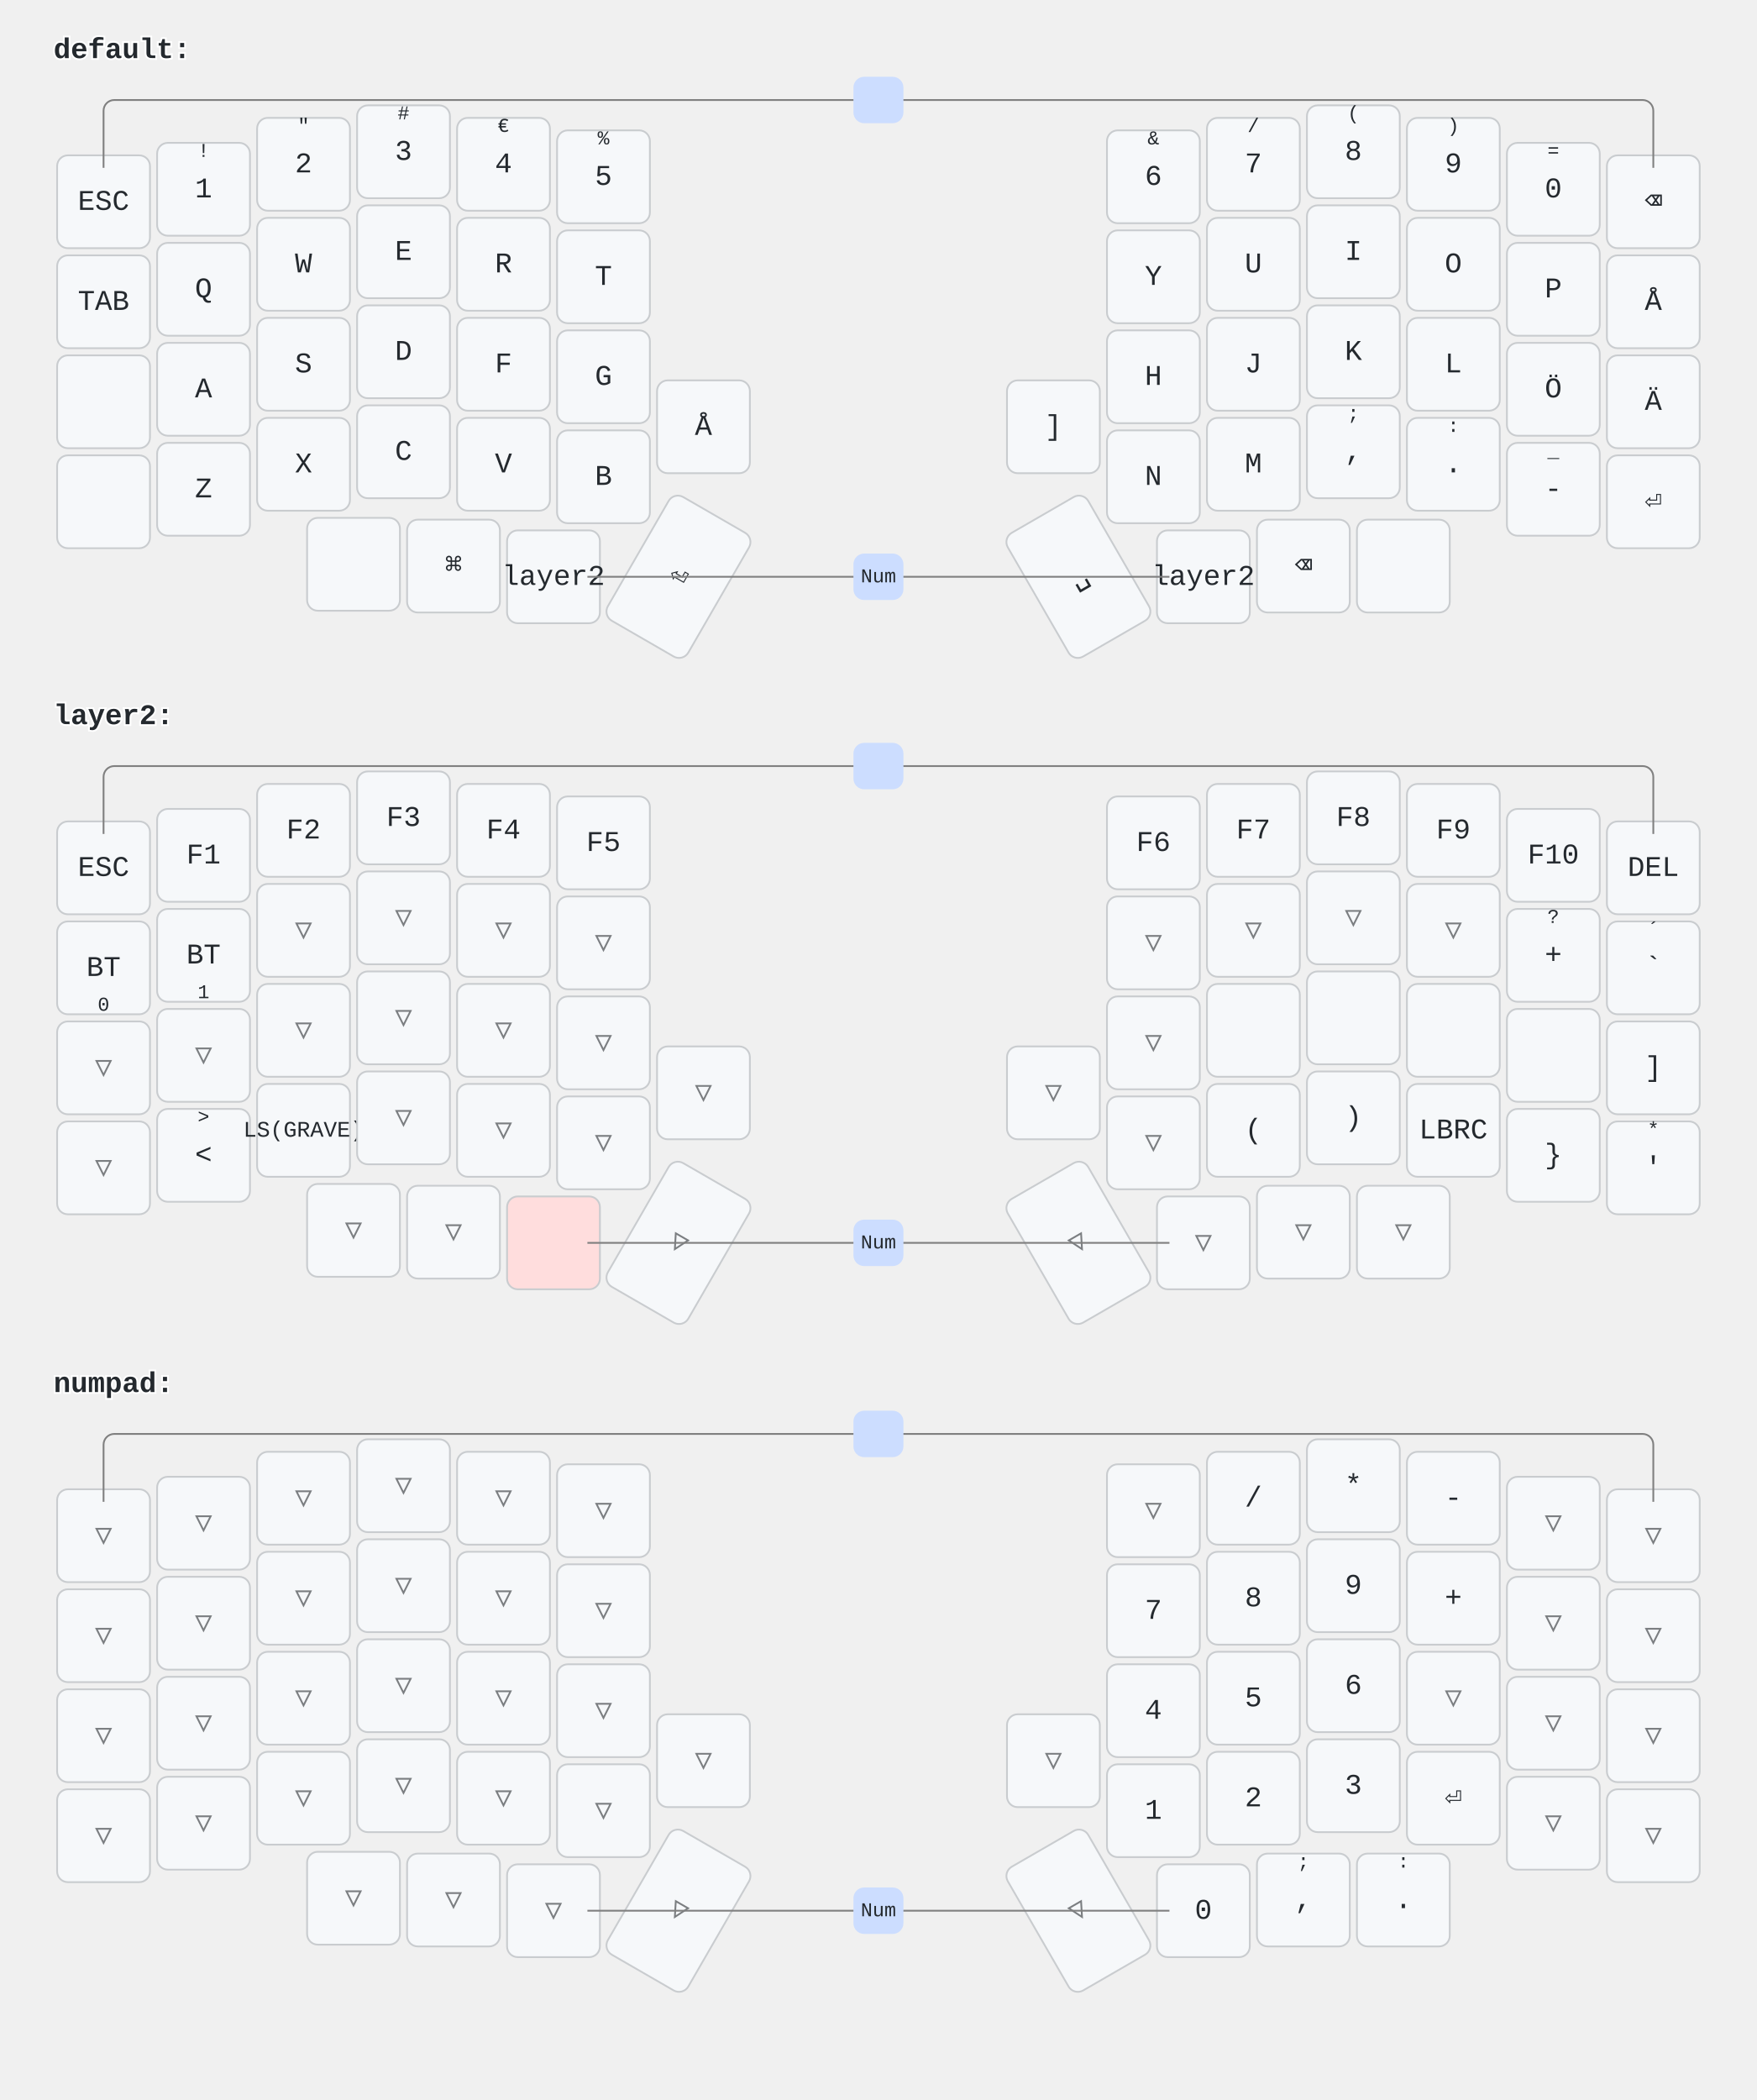
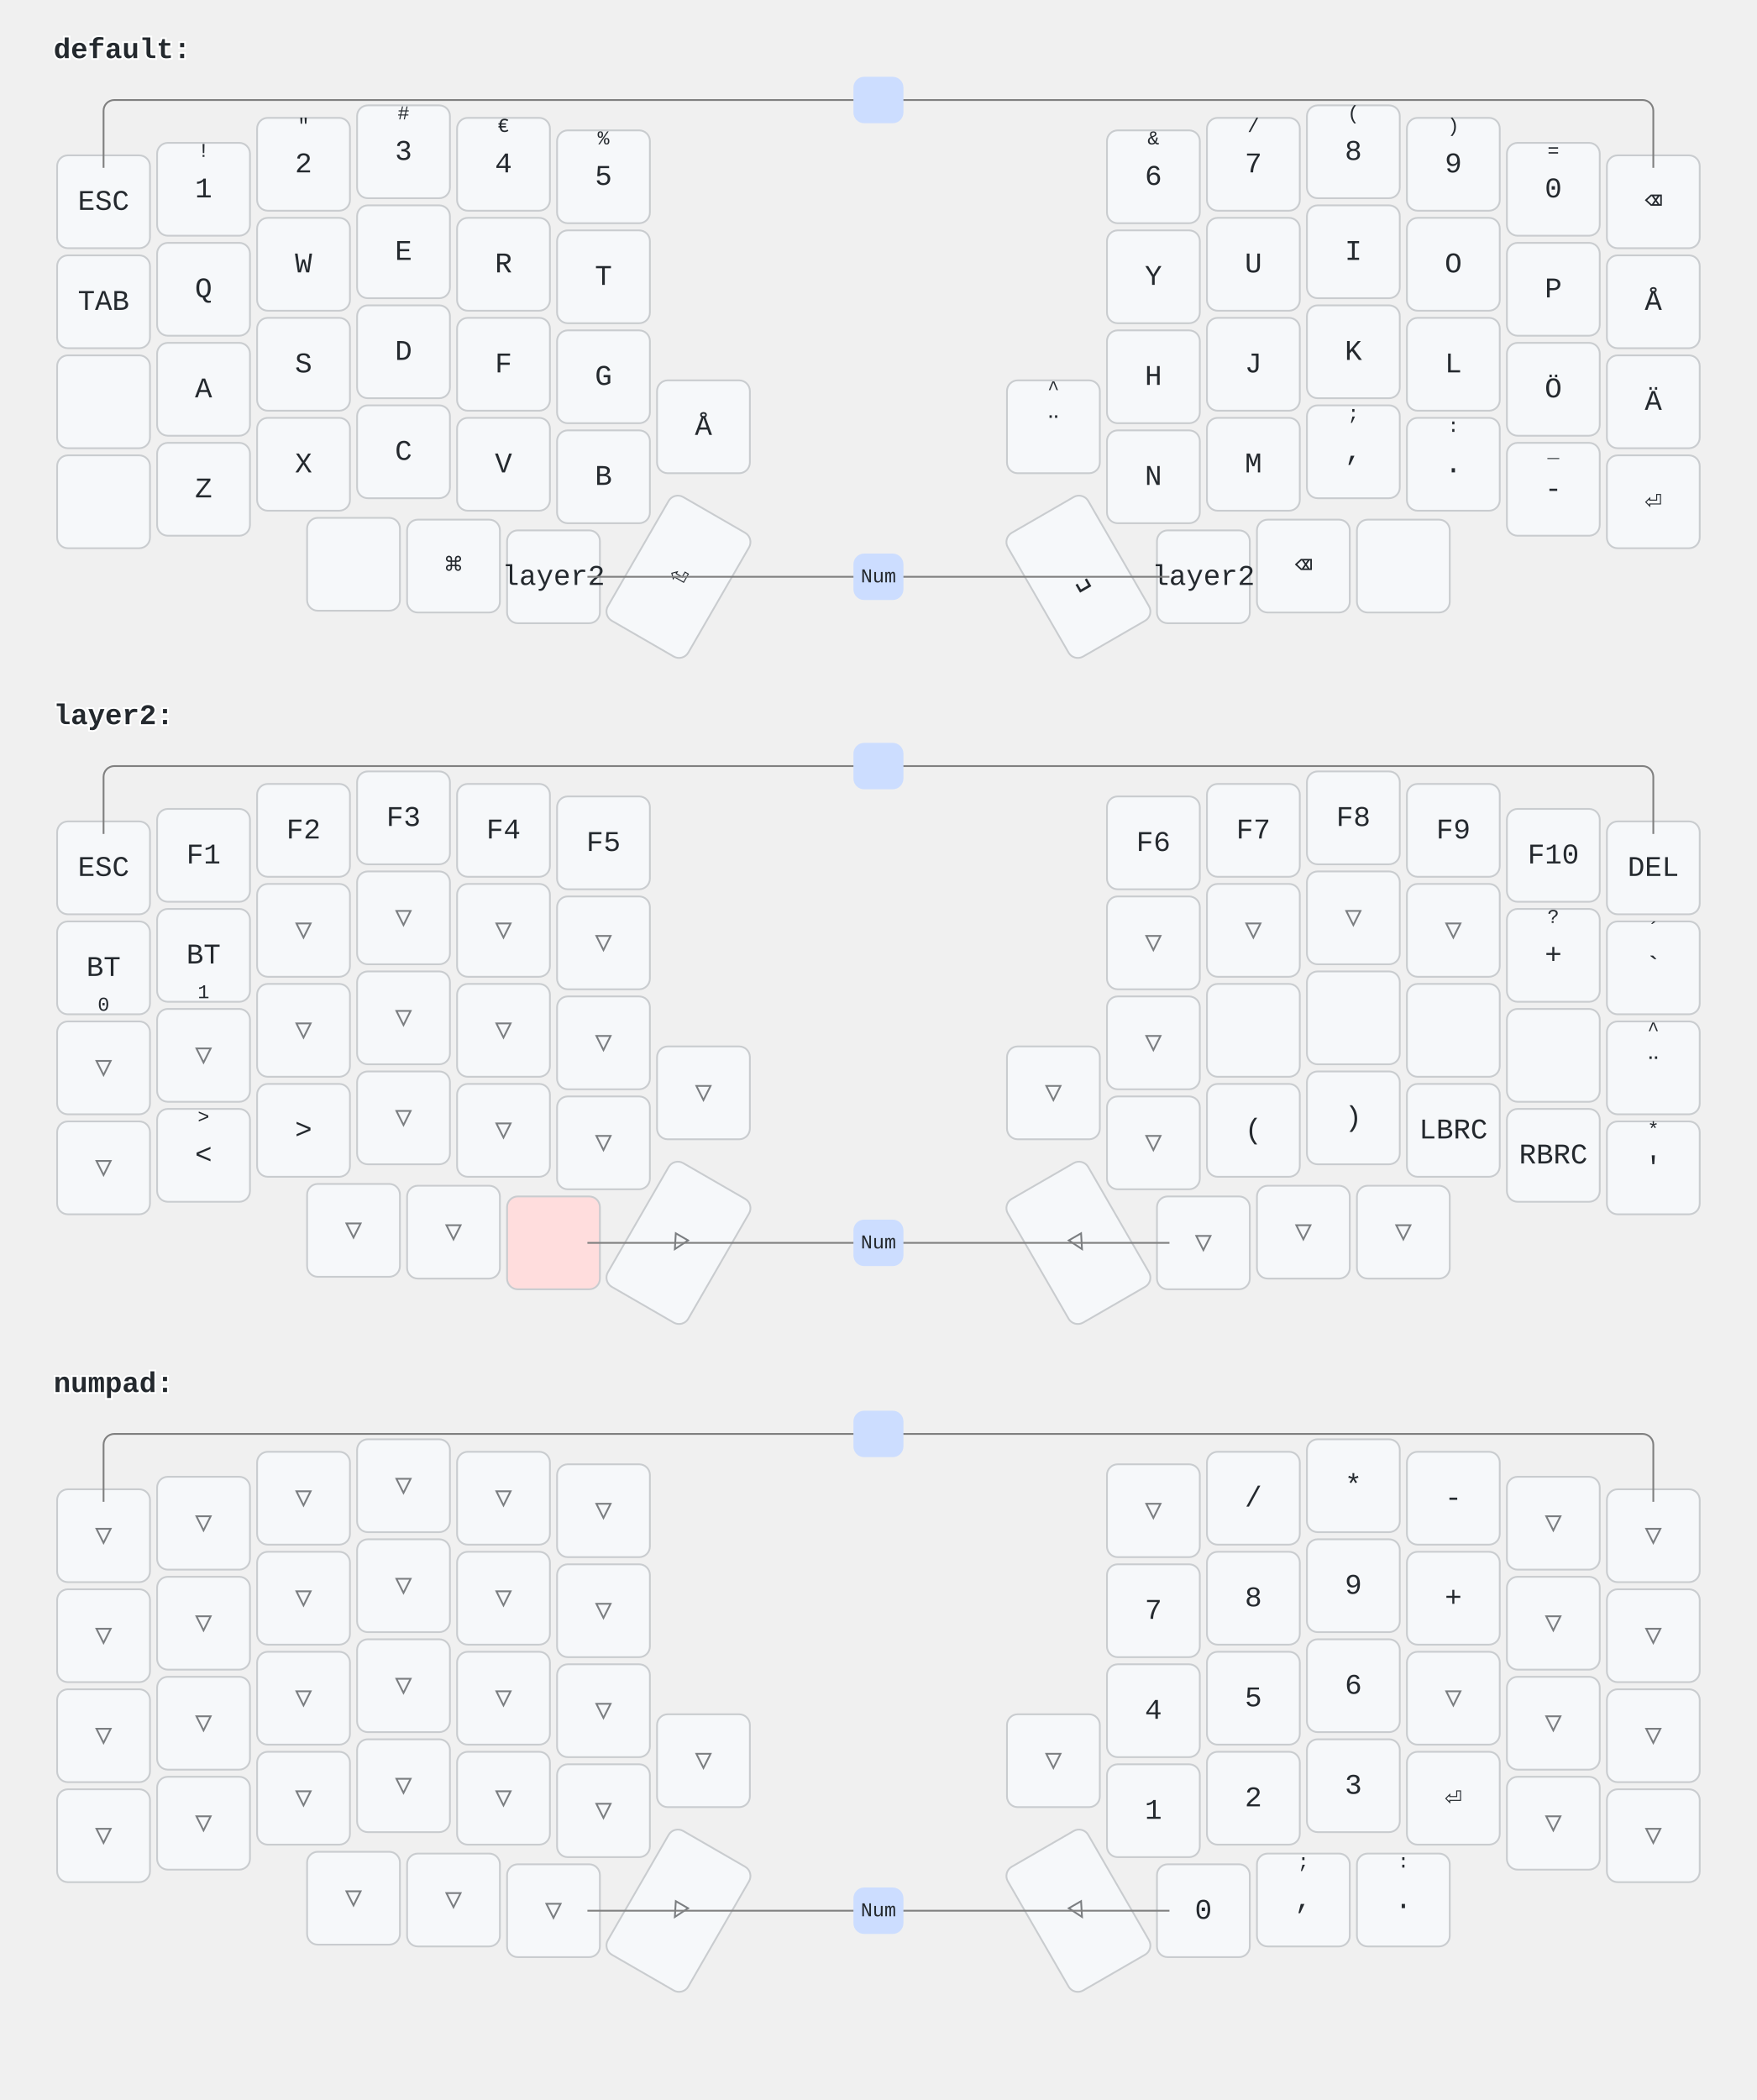
<svg xmlns="http://www.w3.org/2000/svg" xmlns:xlink="http://www.w3.org/1999/xlink" width="984" height="1176" viewBox="0 0 984 1176" class="keymap">
  <defs>/* start glyphs */
<svg id="mdi:apple-keyboard-control">
      <svg id="mdi-apple-keyboard-control" viewBox="0 0 24 24">
        <path d="M19.78,11.78L18.36,13.19L12,6.83L5.64,13.19L4.22,11.78L12,4L19.78,11.78Z" />
      </svg>
    </svg>
    <svg id="mdi:apple-keyboard-option">
      <svg id="mdi-apple-keyboard-option" viewBox="0 0 24 24">
        <path d="M3,4H9.11L16.15,18H21V20H14.88L7.84,6H3V4M14,4H21V6H14V4Z" />
      </svg>
    </svg>
    <svg id="mdi:apple-keyboard-shift">
      <svg id="mdi-apple-keyboard-shift" viewBox="0 0 24 24">
        <path d="M15,18V12H17.17L12,6.83L6.83,12H9V18H15M12,4L22,14H17V20H7V14H2L12,4Z" />
      </svg>
    </svg>
    <svg id="mdi:arrow-down-bold">
      <svg id="mdi-arrow-down-bold" viewBox="0 0 24 24">
        <path d="M9,4H15V12H19.84L12,19.84L4.16,12H9V4Z" />
      </svg>
    </svg>
    <svg id="mdi:arrow-left-bold">
      <svg id="mdi-arrow-left-bold" viewBox="0 0 24 24">
        <path d="M20,9V15H12V19.84L4.16,12L12,4.16V9H20Z" />
      </svg>
    </svg>
    <svg id="mdi:arrow-right-bold">
      <svg id="mdi-arrow-right-bold" viewBox="0 0 24 24">
        <path d="M4,15V9H12V4.16L19.84,12L12,19.84V15H4Z" />
      </svg>
    </svg>
    <svg id="mdi:arrow-up-bold">
      <svg id="mdi-arrow-up-bold" viewBox="0 0 24 24">
        <path d="M15,20H9V12H4.16L12,4.16L19.84,12H15V20Z" />
      </svg>
    </svg>
    <svg id="mdi:lock">
      <svg id="mdi-lock" viewBox="0 0 24 24">
        <path d="M12,17A2,2 0 0,0 14,15C14,13.89 13.1,13 12,13A2,2 0 0,0 10,15A2,2 0 0,0 12,17M18,8A2,2 0 0,1 20,10V20A2,2 0 0,1 18,22H6A2,2 0 0,1 4,20V10C4,8.89 4.9,8 6,8H7V6A5,5 0 0,1 12,1A5,5 0 0,1 17,6V8H18M12,3A3,3 0 0,0 9,6V8H15V6A3,3 0 0,0 12,3Z" />
      </svg>
    </svg>
  </defs>/* end glyphs */
<style>
/* inherit to force styles through use tags */
svg path {
    fill: inherit;
}

/* font and background color specifications */
svg.keymap {
    font-family: SFMono-Regular,Consolas,Liberation Mono,Menlo,monospace;
    font-size: 16px;
    font-kerning: normal;
    text-rendering: optimizeLegibility;
    fill: #24292e;
}

/* default key styling */
rect.key {
    fill: #f6f8fa;
    stroke: #c9cccf;
    stroke-width: 1;
}

/* default key side styling, only used is draw_key_sides is set */
rect.side {
    filter: brightness(90%);
}

/* color accent for combo boxes */
rect.combo, rect.combo-separate {
    fill: #cdf;
}

/* color accent for held keys */
rect.held, rect.combo.held {
    fill: #fdd;
}

/* color accent for ghost (optional) keys */
rect.ghost, rect.combo.ghost {
    stroke-dasharray: 4, 4;
    stroke-width: 2;
}

text {
    text-anchor: middle;
    dominant-baseline: middle;
}

/* styling for layer labels */
text.label {
    font-weight: bold;
    text-anchor: start;
    stroke: white;
    stroke-width: 2;
    paint-order: stroke;
}

/* styling for combo tap, and key hold/shifted label text */
text.combo, text.hold, text.shifted {
    font-size: 11px;
}

text.hold {
    text-anchor: middle;
    dominant-baseline: auto;
}

text.shifted {
    text-anchor: middle;
    dominant-baseline: hanging;
}

/* styling for hold/shifted label text in combo box */
text.combo.hold, text.combo.shifted {
    font-size: 8px;
}

/* lighter symbol for transparent keys */
text.trans {
    fill: #7b7e81;
}

/* styling for combo dendrons */
path.combo {
    stroke-width: 1;
    stroke: gray;
    fill: none;
}

/* Start Tabler Icons Cleanup */
/* cannot use height/width with glyphs */
.icon-tabler &gt; path {
    fill: inherit;
    stroke: inherit;
    stroke-width: 2;
}
/* hide tabler's default box */
.icon-tabler &gt; path[stroke="none"][fill="none"] {
    visibility: hidden;
}
/* End Tabler Icons Cleanup */
</style>
  <g transform="translate(30, 0)" class="layer-default">
    <text x="0" y="28" class="label">default:</text>
    <g transform="translate(0, 57)">
      <g transform="translate(28, 56)" class="key keypos-0">
        <rect rx="6" ry="6" x="-26" y="-26" width="52" height="52" class="key" />
        <text x="0" y="0" class="key tap">ESC</text>
      </g>
      <g transform="translate(84, 49)" class="key keypos-1">
        <rect rx="6" ry="6" x="-26" y="-26" width="52" height="52" class="key" />
        <text x="0" y="0" class="key tap">1</text>
        <text x="0" y="-24" class="key shifted">!</text>
      </g>
      <g transform="translate(140, 35)" class="key keypos-2">
        <rect rx="6" ry="6" x="-26" y="-26" width="52" height="52" class="key" />
        <text x="0" y="0" class="key tap">2</text>
        <text x="0" y="-24" class="key shifted">"</text>
      </g>
      <g transform="translate(196, 28)" class="key keypos-3">
        <rect rx="6" ry="6" x="-26" y="-26" width="52" height="52" class="key" />
        <text x="0" y="0" class="key tap">3</text>
        <text x="0" y="-24" class="key shifted">#</text>
      </g>
      <g transform="translate(252, 35)" class="key keypos-4">
        <rect rx="6" ry="6" x="-26" y="-26" width="52" height="52" class="key" />
        <text x="0" y="0" class="key tap">4</text>
        <text x="0" y="-24" class="key shifted">€</text>
      </g>
      <g transform="translate(308, 42)" class="key keypos-5">
        <rect rx="6" ry="6" x="-26" y="-26" width="52" height="52" class="key" />
        <text x="0" y="0" class="key tap">5</text>
        <text x="0" y="-24" class="key shifted">%</text>
      </g>
      <g transform="translate(616, 42)" class="key keypos-6">
        <rect rx="6" ry="6" x="-26" y="-26" width="52" height="52" class="key" />
        <text x="0" y="0" class="key tap">6</text>
        <text x="0" y="-24" class="key shifted">&amp;</text>
      </g>
      <g transform="translate(672, 35)" class="key keypos-7">
        <rect rx="6" ry="6" x="-26" y="-26" width="52" height="52" class="key" />
        <text x="0" y="0" class="key tap">7</text>
        <text x="0" y="-24" class="key shifted">/</text>
      </g>
      <g transform="translate(728, 28)" class="key keypos-8">
        <rect rx="6" ry="6" x="-26" y="-26" width="52" height="52" class="key" />
        <text x="0" y="0" class="key tap">8</text>
        <text x="0" y="-24" class="key shifted">(</text>
      </g>
      <g transform="translate(784, 35)" class="key keypos-9">
        <rect rx="6" ry="6" x="-26" y="-26" width="52" height="52" class="key" />
        <text x="0" y="0" class="key tap">9</text>
        <text x="0" y="-24" class="key shifted">)</text>
      </g>
      <g transform="translate(840, 49)" class="key keypos-10">
        <rect rx="6" ry="6" x="-26" y="-26" width="52" height="52" class="key" />
        <text x="0" y="0" class="key tap">0</text>
        <text x="0" y="-24" class="key shifted">=</text>
      </g>
      <g transform="translate(896, 56)" class="key keypos-11">
        <rect rx="6" ry="6" x="-26" y="-26" width="52" height="52" class="key" />
        <text x="0" y="0" class="key tap">⌫</text>
      </g>
      <g transform="translate(28, 112)" class="key keypos-12">
        <rect rx="6" ry="6" x="-26" y="-26" width="52" height="52" class="key" />
        <text x="0" y="0" class="key tap">TAB</text>
      </g>
      <g transform="translate(84, 105)" class="key keypos-13">
        <rect rx="6" ry="6" x="-26" y="-26" width="52" height="52" class="key" />
        <text x="0" y="0" class="key tap">Q</text>
      </g>
      <g transform="translate(140, 91)" class="key keypos-14">
        <rect rx="6" ry="6" x="-26" y="-26" width="52" height="52" class="key" />
        <text x="0" y="0" class="key tap">W</text>
      </g>
      <g transform="translate(196, 84)" class="key keypos-15">
        <rect rx="6" ry="6" x="-26" y="-26" width="52" height="52" class="key" />
        <text x="0" y="0" class="key tap">E</text>
      </g>
      <g transform="translate(252, 91)" class="key keypos-16">
        <rect rx="6" ry="6" x="-26" y="-26" width="52" height="52" class="key" />
        <text x="0" y="0" class="key tap">R</text>
      </g>
      <g transform="translate(308, 98)" class="key keypos-17">
        <rect rx="6" ry="6" x="-26" y="-26" width="52" height="52" class="key" />
        <text x="0" y="0" class="key tap">T</text>
      </g>
      <g transform="translate(616, 98)" class="key keypos-18">
        <rect rx="6" ry="6" x="-26" y="-26" width="52" height="52" class="key" />
        <text x="0" y="0" class="key tap">Y</text>
      </g>
      <g transform="translate(672, 91)" class="key keypos-19">
        <rect rx="6" ry="6" x="-26" y="-26" width="52" height="52" class="key" />
        <text x="0" y="0" class="key tap">U</text>
      </g>
      <g transform="translate(728, 84)" class="key keypos-20">
        <rect rx="6" ry="6" x="-26" y="-26" width="52" height="52" class="key" />
        <text x="0" y="0" class="key tap">I</text>
      </g>
      <g transform="translate(784, 91)" class="key keypos-21">
        <rect rx="6" ry="6" x="-26" y="-26" width="52" height="52" class="key" />
        <text x="0" y="0" class="key tap">O</text>
      </g>
      <g transform="translate(840, 105)" class="key keypos-22">
        <rect rx="6" ry="6" x="-26" y="-26" width="52" height="52" class="key" />
        <text x="0" y="0" class="key tap">P</text>
      </g>
      <g transform="translate(896, 112)" class="key keypos-23">
        <rect rx="6" ry="6" x="-26" y="-26" width="52" height="52" class="key" />
        <text x="0" y="0" class="key tap">Å</text>
      </g>
      <g transform="translate(28, 168)" class="key keypos-24">
        <rect rx="6" ry="6" x="-26" y="-26" width="52" height="52" class="key" />
        <use href="#mdi:apple-keyboard-shift" xlink:href="#mdi:apple-keyboard-shift" x="-7" y="-7" height="14" width="14.0" class="key tap glyph mdi:apple-keyboard-shift" />
      </g>
      <g transform="translate(84, 161)" class="key keypos-25">
        <rect rx="6" ry="6" x="-26" y="-26" width="52" height="52" class="key" />
        <text x="0" y="0" class="key tap">A</text>
      </g>
      <g transform="translate(140, 147)" class="key keypos-26">
        <rect rx="6" ry="6" x="-26" y="-26" width="52" height="52" class="key" />
        <text x="0" y="0" class="key tap">S</text>
      </g>
      <g transform="translate(196, 140)" class="key keypos-27">
        <rect rx="6" ry="6" x="-26" y="-26" width="52" height="52" class="key" />
        <text x="0" y="0" class="key tap">D</text>
      </g>
      <g transform="translate(252, 147)" class="key keypos-28">
        <rect rx="6" ry="6" x="-26" y="-26" width="52" height="52" class="key" />
        <text x="0" y="0" class="key tap">F</text>
      </g>
      <g transform="translate(308, 154)" class="key keypos-29">
        <rect rx="6" ry="6" x="-26" y="-26" width="52" height="52" class="key" />
        <text x="0" y="0" class="key tap">G</text>
      </g>
      <g transform="translate(616, 154)" class="key keypos-30">
        <rect rx="6" ry="6" x="-26" y="-26" width="52" height="52" class="key" />
        <text x="0" y="0" class="key tap">H</text>
      </g>
      <g transform="translate(672, 147)" class="key keypos-31">
        <rect rx="6" ry="6" x="-26" y="-26" width="52" height="52" class="key" />
        <text x="0" y="0" class="key tap">J</text>
      </g>
      <g transform="translate(728, 140)" class="key keypos-32">
        <rect rx="6" ry="6" x="-26" y="-26" width="52" height="52" class="key" />
        <text x="0" y="0" class="key tap">K</text>
      </g>
      <g transform="translate(784, 147)" class="key keypos-33">
        <rect rx="6" ry="6" x="-26" y="-26" width="52" height="52" class="key" />
        <text x="0" y="0" class="key tap">L</text>
      </g>
      <g transform="translate(840, 161)" class="key keypos-34">
        <rect rx="6" ry="6" x="-26" y="-26" width="52" height="52" class="key" />
        <text x="0" y="0" class="key tap">Ö</text>
      </g>
      <g transform="translate(896, 168)" class="key keypos-35">
        <rect rx="6" ry="6" x="-26" y="-26" width="52" height="52" class="key" />
        <text x="0" y="0" class="key tap">Ä</text>
      </g>
      <g transform="translate(28, 224)" class="key keypos-36">
        <rect rx="6" ry="6" x="-26" y="-26" width="52" height="52" class="key" />
        <use href="#mdi:apple-keyboard-control" xlink:href="#mdi:apple-keyboard-control" x="-7" y="-7" height="14" width="14.0" class="key tap glyph mdi:apple-keyboard-control" />
      </g>
      <g transform="translate(84, 217)" class="key keypos-37">
        <rect rx="6" ry="6" x="-26" y="-26" width="52" height="52" class="key" />
        <text x="0" y="0" class="key tap">Z</text>
      </g>
      <g transform="translate(140, 203)" class="key keypos-38">
        <rect rx="6" ry="6" x="-26" y="-26" width="52" height="52" class="key" />
        <text x="0" y="0" class="key tap">X</text>
      </g>
      <g transform="translate(196, 196)" class="key keypos-39">
        <rect rx="6" ry="6" x="-26" y="-26" width="52" height="52" class="key" />
        <text x="0" y="0" class="key tap">C</text>
      </g>
      <g transform="translate(252, 203)" class="key keypos-40">
        <rect rx="6" ry="6" x="-26" y="-26" width="52" height="52" class="key" />
        <text x="0" y="0" class="key tap">V</text>
      </g>
      <g transform="translate(308, 210)" class="key keypos-41">
        <rect rx="6" ry="6" x="-26" y="-26" width="52" height="52" class="key" />
        <text x="0" y="0" class="key tap">B</text>
      </g>
      <g transform="translate(364, 182)" class="key keypos-42">
        <rect rx="6" ry="6" x="-26" y="-26" width="52" height="52" class="key" />
        <text x="0" y="0" class="key tap">Å</text>
      </g>
      <g transform="translate(560, 182)" class="key keypos-43">
        <rect rx="6" ry="6" x="-26" y="-26" width="52" height="52" class="key" />
-         <text x="0" y="0" class="key tap">]</text>
+         <text x="0" y="0" class="key tap">¨</text>
+         <text x="0" y="-24" class="key shifted">^</text>
      </g>
      <g transform="translate(616, 210)" class="key keypos-44">
        <rect rx="6" ry="6" x="-26" y="-26" width="52" height="52" class="key" />
        <text x="0" y="0" class="key tap">N</text>
      </g>
      <g transform="translate(672, 203)" class="key keypos-45">
        <rect rx="6" ry="6" x="-26" y="-26" width="52" height="52" class="key" />
        <text x="0" y="0" class="key tap">M</text>
      </g>
      <g transform="translate(728, 196)" class="key keypos-46">
        <rect rx="6" ry="6" x="-26" y="-26" width="52" height="52" class="key" />
        <text x="0" y="0" class="key tap">,</text>
        <text x="0" y="-24" class="key shifted">;</text>
      </g>
      <g transform="translate(784, 203)" class="key keypos-47">
        <rect rx="6" ry="6" x="-26" y="-26" width="52" height="52" class="key" />
        <text x="0" y="0" class="key tap">.</text>
        <text x="0" y="-24" class="key shifted">:</text>
      </g>
      <g transform="translate(840, 217)" class="key keypos-48">
        <rect rx="6" ry="6" x="-26" y="-26" width="52" height="52" class="key" />
        <text x="0" y="0" class="key tap">-</text>
        <text x="0" y="-24" class="key shifted">_</text>
      </g>
      <g transform="translate(896, 224)" class="key keypos-49">
        <rect rx="6" ry="6" x="-26" y="-26" width="52" height="52" class="key" />
        <text x="0" y="0" class="key tap">⏎</text>
      </g>
      <g transform="translate(168, 259)" class="key keypos-50">
        <rect rx="6" ry="6" x="-26" y="-26" width="52" height="52" class="key" />
        <use href="#mdi:apple-keyboard-option" xlink:href="#mdi:apple-keyboard-option" x="-7" y="-7" height="14" width="14.0" class="key tap glyph mdi:apple-keyboard-option" />
      </g>
      <g transform="translate(224, 260)" class="key keypos-51">
        <rect rx="6" ry="6" x="-26" y="-26" width="52" height="52" class="key" />
        <text x="0" y="0" class="key tap">⌘</text>
      </g>
      <g transform="translate(280, 266)" class="key keypos-52">
        <rect rx="6" ry="6" x="-26" y="-26" width="52" height="52" class="key" />
        <text x="0" y="0" class="key tap">layer2</text>
      </g>
      <g transform="translate(350, 266) rotate(30.0)" class="key keypos-53">
        <rect rx="6" ry="6" x="-26" y="-40" width="52" height="80" class="key" />
        <text x="0" y="0" class="key tap">⏎</text>
      </g>
      <g transform="translate(574, 266) rotate(-30.0)" class="key keypos-54">
        <rect rx="6" ry="6" x="-26" y="-40" width="52" height="80" class="key" />
        <text x="0" y="0" class="key tap">␣</text>
      </g>
      <g transform="translate(644, 266)" class="key keypos-55">
        <rect rx="6" ry="6" x="-26" y="-26" width="52" height="52" class="key" />
        <text x="0" y="0" class="key tap">layer2</text>
      </g>
      <g transform="translate(700, 260)" class="key keypos-56">
        <rect rx="6" ry="6" x="-26" y="-26" width="52" height="52" class="key" />
        <text x="0" y="0" class="key tap">⌫</text>
      </g>
      <g transform="translate(756, 260)" class="key keypos-57">
        <rect rx="6" ry="6" x="-26" y="-26" width="52" height="52" class="key" />
      </g>
      <g class="combo combopos-0">
        <path d="M462,-1 h-428 a6.0,6.0 0 0 0 -6.0,6.0 v32" class="combo" />
        <path d="M462,-1 h428 a6.0,6.0 0 0 1 6.0,6.0 v32" class="combo" />
        <rect rx="6" ry="6" x="448" y="-14" width="28" height="26" class="combo" />
        <use href="#mdi:lock" xlink:href="#mdi:lock" x="455" y="-8" height="14" width="14.0" class="combo tap glyph mdi:lock" />
      </g>
      <g class="combo combopos-1">
        <path d="M462,266 l-163,0" class="combo" />
        <path d="M462,266 l163,0" class="combo" />
        <rect rx="6" ry="6" x="448" y="253" width="28" height="26" class="combo" />
        <text x="462" y="266" class="combo tap">Num</text>
      </g>
    </g>
  </g>
  <g transform="translate(30, 373)" class="layer-layer2">
    <text x="0" y="28" class="label">layer2:</text>
    <g transform="translate(0, 57)">
      <g transform="translate(28, 56)" class="key keypos-0">
        <rect rx="6" ry="6" x="-26" y="-26" width="52" height="52" class="key" />
        <text x="0" y="0" class="key tap">ESC</text>
      </g>
      <g transform="translate(84, 49)" class="key keypos-1">
        <rect rx="6" ry="6" x="-26" y="-26" width="52" height="52" class="key" />
        <text x="0" y="0" class="key tap">F1</text>
      </g>
      <g transform="translate(140, 35)" class="key keypos-2">
        <rect rx="6" ry="6" x="-26" y="-26" width="52" height="52" class="key" />
        <text x="0" y="0" class="key tap">F2</text>
      </g>
      <g transform="translate(196, 28)" class="key keypos-3">
        <rect rx="6" ry="6" x="-26" y="-26" width="52" height="52" class="key" />
        <text x="0" y="0" class="key tap">F3</text>
      </g>
      <g transform="translate(252, 35)" class="key keypos-4">
        <rect rx="6" ry="6" x="-26" y="-26" width="52" height="52" class="key" />
        <text x="0" y="0" class="key tap">F4</text>
      </g>
      <g transform="translate(308, 42)" class="key keypos-5">
        <rect rx="6" ry="6" x="-26" y="-26" width="52" height="52" class="key" />
        <text x="0" y="0" class="key tap">F5</text>
      </g>
      <g transform="translate(616, 42)" class="key keypos-6">
        <rect rx="6" ry="6" x="-26" y="-26" width="52" height="52" class="key" />
        <text x="0" y="0" class="key tap">F6</text>
      </g>
      <g transform="translate(672, 35)" class="key keypos-7">
        <rect rx="6" ry="6" x="-26" y="-26" width="52" height="52" class="key" />
        <text x="0" y="0" class="key tap">F7</text>
      </g>
      <g transform="translate(728, 28)" class="key keypos-8">
        <rect rx="6" ry="6" x="-26" y="-26" width="52" height="52" class="key" />
        <text x="0" y="0" class="key tap">F8</text>
      </g>
      <g transform="translate(784, 35)" class="key keypos-9">
        <rect rx="6" ry="6" x="-26" y="-26" width="52" height="52" class="key" />
        <text x="0" y="0" class="key tap">F9</text>
      </g>
      <g transform="translate(840, 49)" class="key keypos-10">
        <rect rx="6" ry="6" x="-26" y="-26" width="52" height="52" class="key" />
        <text x="0" y="0" class="key tap">F10</text>
      </g>
      <g transform="translate(896, 56)" class="key keypos-11">
        <rect rx="6" ry="6" x="-26" y="-26" width="52" height="52" class="key" />
        <text x="0" y="0" class="key tap">DEL</text>
      </g>
      <g transform="translate(28, 112)" class="key keypos-12">
        <rect rx="6" ry="6" x="-26" y="-26" width="52" height="52" class="key" />
        <text x="0" y="0" class="key tap">BT</text>
        <text x="0" y="24" class="key hold">0</text>
      </g>
      <g transform="translate(84, 105)" class="key keypos-13">
        <rect rx="6" ry="6" x="-26" y="-26" width="52" height="52" class="key" />
        <text x="0" y="0" class="key tap">BT</text>
        <text x="0" y="24" class="key hold">1</text>
      </g>
      <g transform="translate(140, 91)" class="key trans keypos-14">
        <rect rx="6" ry="6" x="-26" y="-26" width="52" height="52" class="key trans" />
        <text x="0" y="0" class="key trans tap">▽</text>
      </g>
      <g transform="translate(196, 84)" class="key trans keypos-15">
        <rect rx="6" ry="6" x="-26" y="-26" width="52" height="52" class="key trans" />
        <text x="0" y="0" class="key trans tap">▽</text>
      </g>
      <g transform="translate(252, 91)" class="key trans keypos-16">
        <rect rx="6" ry="6" x="-26" y="-26" width="52" height="52" class="key trans" />
        <text x="0" y="0" class="key trans tap">▽</text>
      </g>
      <g transform="translate(308, 98)" class="key trans keypos-17">
        <rect rx="6" ry="6" x="-26" y="-26" width="52" height="52" class="key trans" />
        <text x="0" y="0" class="key trans tap">▽</text>
      </g>
      <g transform="translate(616, 98)" class="key trans keypos-18">
        <rect rx="6" ry="6" x="-26" y="-26" width="52" height="52" class="key trans" />
        <text x="0" y="0" class="key trans tap">▽</text>
      </g>
      <g transform="translate(672, 91)" class="key trans keypos-19">
        <rect rx="6" ry="6" x="-26" y="-26" width="52" height="52" class="key trans" />
        <text x="0" y="0" class="key trans tap">▽</text>
      </g>
      <g transform="translate(728, 84)" class="key trans keypos-20">
        <rect rx="6" ry="6" x="-26" y="-26" width="52" height="52" class="key trans" />
        <text x="0" y="0" class="key trans tap">▽</text>
      </g>
      <g transform="translate(784, 91)" class="key trans keypos-21">
        <rect rx="6" ry="6" x="-26" y="-26" width="52" height="52" class="key trans" />
        <text x="0" y="0" class="key trans tap">▽</text>
      </g>
      <g transform="translate(840, 105)" class="key keypos-22">
        <rect rx="6" ry="6" x="-26" y="-26" width="52" height="52" class="key" />
        <text x="0" y="0" class="key tap">+</text>
        <text x="0" y="-24" class="key shifted">?</text>
      </g>
      <g transform="translate(896, 112)" class="key keypos-23">
        <rect rx="6" ry="6" x="-26" y="-26" width="52" height="52" class="key" />
        <text x="0" y="0" class="key tap">`</text>
        <text x="0" y="-24" class="key shifted">´</text>
      </g>
      <g transform="translate(28, 168)" class="key trans keypos-24">
        <rect rx="6" ry="6" x="-26" y="-26" width="52" height="52" class="key trans" />
        <text x="0" y="0" class="key trans tap">▽</text>
      </g>
      <g transform="translate(84, 161)" class="key trans keypos-25">
        <rect rx="6" ry="6" x="-26" y="-26" width="52" height="52" class="key trans" />
        <text x="0" y="0" class="key trans tap">▽</text>
      </g>
      <g transform="translate(140, 147)" class="key trans keypos-26">
        <rect rx="6" ry="6" x="-26" y="-26" width="52" height="52" class="key trans" />
        <text x="0" y="0" class="key trans tap">▽</text>
      </g>
      <g transform="translate(196, 140)" class="key trans keypos-27">
        <rect rx="6" ry="6" x="-26" y="-26" width="52" height="52" class="key trans" />
        <text x="0" y="0" class="key trans tap">▽</text>
      </g>
      <g transform="translate(252, 147)" class="key trans keypos-28">
        <rect rx="6" ry="6" x="-26" y="-26" width="52" height="52" class="key trans" />
        <text x="0" y="0" class="key trans tap">▽</text>
      </g>
      <g transform="translate(308, 154)" class="key trans keypos-29">
        <rect rx="6" ry="6" x="-26" y="-26" width="52" height="52" class="key trans" />
        <text x="0" y="0" class="key trans tap">▽</text>
      </g>
      <g transform="translate(616, 154)" class="key trans keypos-30">
        <rect rx="6" ry="6" x="-26" y="-26" width="52" height="52" class="key trans" />
        <text x="0" y="0" class="key trans tap">▽</text>
      </g>
      <g transform="translate(672, 147)" class="key keypos-31">
        <rect rx="6" ry="6" x="-26" y="-26" width="52" height="52" class="key" />
        <use href="#mdi:arrow-left-bold" xlink:href="#mdi:arrow-left-bold" x="-7" y="-7" height="14" width="14.0" class="key tap glyph mdi:arrow-left-bold" />
      </g>
      <g transform="translate(728, 140)" class="key keypos-32">
        <rect rx="6" ry="6" x="-26" y="-26" width="52" height="52" class="key" />
        <use href="#mdi:arrow-down-bold" xlink:href="#mdi:arrow-down-bold" x="-7" y="-7" height="14" width="14.0" class="key tap glyph mdi:arrow-down-bold" />
      </g>
      <g transform="translate(784, 147)" class="key keypos-33">
        <rect rx="6" ry="6" x="-26" y="-26" width="52" height="52" class="key" />
        <use href="#mdi:arrow-up-bold" xlink:href="#mdi:arrow-up-bold" x="-7" y="-7" height="14" width="14.0" class="key tap glyph mdi:arrow-up-bold" />
      </g>
      <g transform="translate(840, 161)" class="key keypos-34">
        <rect rx="6" ry="6" x="-26" y="-26" width="52" height="52" class="key" />
        <use href="#mdi:arrow-right-bold" xlink:href="#mdi:arrow-right-bold" x="-7" y="-7" height="14" width="14.0" class="key tap glyph mdi:arrow-right-bold" />
      </g>
      <g transform="translate(896, 168)" class="key keypos-35">
        <rect rx="6" ry="6" x="-26" y="-26" width="52" height="52" class="key" />
-         <text x="0" y="0" class="key tap">]</text>
+         <text x="0" y="0" class="key tap">¨</text>
+         <text x="0" y="-24" class="key shifted">^</text>
      </g>
      <g transform="translate(28, 224)" class="key trans keypos-36">
        <rect rx="6" ry="6" x="-26" y="-26" width="52" height="52" class="key trans" />
        <text x="0" y="0" class="key trans tap">▽</text>
      </g>
      <g transform="translate(84, 217)" class="key keypos-37">
        <rect rx="6" ry="6" x="-26" y="-26" width="52" height="52" class="key" />
        <text x="0" y="0" class="key tap">&lt;</text>
        <text x="0" y="-24" class="key shifted">&gt;</text>
      </g>
      <g transform="translate(140, 203)" class="key keypos-38">
        <rect rx="6" ry="6" x="-26" y="-26" width="52" height="52" class="key" />
-         <text x="0" y="0" class="key tap">
-           <tspan style="font-size: 78%">LS(GRAVE)</tspan>
-         </text>
+         <text x="0" y="0" class="key tap">&gt;</text>
      </g>
      <g transform="translate(196, 196)" class="key trans keypos-39">
        <rect rx="6" ry="6" x="-26" y="-26" width="52" height="52" class="key trans" />
        <text x="0" y="0" class="key trans tap">▽</text>
      </g>
      <g transform="translate(252, 203)" class="key trans keypos-40">
        <rect rx="6" ry="6" x="-26" y="-26" width="52" height="52" class="key trans" />
        <text x="0" y="0" class="key trans tap">▽</text>
      </g>
      <g transform="translate(308, 210)" class="key trans keypos-41">
        <rect rx="6" ry="6" x="-26" y="-26" width="52" height="52" class="key trans" />
        <text x="0" y="0" class="key trans tap">▽</text>
      </g>
      <g transform="translate(364, 182)" class="key trans keypos-42">
        <rect rx="6" ry="6" x="-26" y="-26" width="52" height="52" class="key trans" />
        <text x="0" y="0" class="key trans tap">▽</text>
      </g>
      <g transform="translate(560, 182)" class="key trans keypos-43">
        <rect rx="6" ry="6" x="-26" y="-26" width="52" height="52" class="key trans" />
        <text x="0" y="0" class="key trans tap">▽</text>
      </g>
      <g transform="translate(616, 210)" class="key trans keypos-44">
        <rect rx="6" ry="6" x="-26" y="-26" width="52" height="52" class="key trans" />
        <text x="0" y="0" class="key trans tap">▽</text>
      </g>
      <g transform="translate(672, 203)" class="key keypos-45">
        <rect rx="6" ry="6" x="-26" y="-26" width="52" height="52" class="key" />
        <text x="0" y="0" class="key tap">(</text>
      </g>
      <g transform="translate(728, 196)" class="key keypos-46">
        <rect rx="6" ry="6" x="-26" y="-26" width="52" height="52" class="key" />
        <text x="0" y="0" class="key tap">)</text>
      </g>
      <g transform="translate(784, 203)" class="key keypos-47">
        <rect rx="6" ry="6" x="-26" y="-26" width="52" height="52" class="key" />
        <text x="0" y="0" class="key tap">LBRC</text>
      </g>
      <g transform="translate(840, 217)" class="key keypos-48">
        <rect rx="6" ry="6" x="-26" y="-26" width="52" height="52" class="key" />
-         <text x="0" y="0" class="key tap">}</text>
+         <text x="0" y="0" class="key tap">RBRC</text>
      </g>
      <g transform="translate(896, 224)" class="key keypos-49">
        <rect rx="6" ry="6" x="-26" y="-26" width="52" height="52" class="key" />
        <text x="0" y="0" class="key tap">'</text>
        <text x="0" y="-24" class="key shifted">*</text>
      </g>
      <g transform="translate(168, 259)" class="key trans keypos-50">
        <rect rx="6" ry="6" x="-26" y="-26" width="52" height="52" class="key trans" />
        <text x="0" y="0" class="key trans tap">▽</text>
      </g>
      <g transform="translate(224, 260)" class="key trans keypos-51">
        <rect rx="6" ry="6" x="-26" y="-26" width="52" height="52" class="key trans" />
        <text x="0" y="0" class="key trans tap">▽</text>
      </g>
      <g transform="translate(280, 266)" class="key held keypos-52">
        <rect rx="6" ry="6" x="-26" y="-26" width="52" height="52" class="key held" />
      </g>
      <g transform="translate(350, 266) rotate(30.0)" class="key trans keypos-53">
        <rect rx="6" ry="6" x="-26" y="-40" width="52" height="80" class="key trans" />
        <text x="0" y="0" class="key trans tap">▽</text>
      </g>
      <g transform="translate(574, 266) rotate(-30.0)" class="key trans keypos-54">
        <rect rx="6" ry="6" x="-26" y="-40" width="52" height="80" class="key trans" />
        <text x="0" y="0" class="key trans tap">▽</text>
      </g>
      <g transform="translate(644, 266)" class="key trans keypos-55">
        <rect rx="6" ry="6" x="-26" y="-26" width="52" height="52" class="key trans" />
        <text x="0" y="0" class="key trans tap">▽</text>
      </g>
      <g transform="translate(700, 260)" class="key trans keypos-56">
        <rect rx="6" ry="6" x="-26" y="-26" width="52" height="52" class="key trans" />
        <text x="0" y="0" class="key trans tap">▽</text>
      </g>
      <g transform="translate(756, 260)" class="key trans keypos-57">
        <rect rx="6" ry="6" x="-26" y="-26" width="52" height="52" class="key trans" />
        <text x="0" y="0" class="key trans tap">▽</text>
      </g>
      <g class="combo combopos-0">
        <path d="M462,-1 h-428 a6.0,6.0 0 0 0 -6.0,6.0 v32" class="combo" />
        <path d="M462,-1 h428 a6.0,6.0 0 0 1 6.0,6.0 v32" class="combo" />
        <rect rx="6" ry="6" x="448" y="-14" width="28" height="26" class="combo" />
        <use href="#mdi:lock" xlink:href="#mdi:lock" x="455" y="-8" height="14" width="14.0" class="combo tap glyph mdi:lock" />
      </g>
      <g class="combo combopos-1">
        <path d="M462,266 l-163,0" class="combo" />
        <path d="M462,266 l163,0" class="combo" />
        <rect rx="6" ry="6" x="448" y="253" width="28" height="26" class="combo" />
        <text x="462" y="266" class="combo tap">Num</text>
      </g>
    </g>
  </g>
  <g transform="translate(30, 747)" class="layer-numpad">
    <text x="0" y="28" class="label">numpad:</text>
    <g transform="translate(0, 57)">
      <g transform="translate(28, 56)" class="key trans keypos-0">
        <rect rx="6" ry="6" x="-26" y="-26" width="52" height="52" class="key trans" />
        <text x="0" y="0" class="key trans tap">▽</text>
      </g>
      <g transform="translate(84, 49)" class="key trans keypos-1">
        <rect rx="6" ry="6" x="-26" y="-26" width="52" height="52" class="key trans" />
        <text x="0" y="0" class="key trans tap">▽</text>
      </g>
      <g transform="translate(140, 35)" class="key trans keypos-2">
        <rect rx="6" ry="6" x="-26" y="-26" width="52" height="52" class="key trans" />
        <text x="0" y="0" class="key trans tap">▽</text>
      </g>
      <g transform="translate(196, 28)" class="key trans keypos-3">
        <rect rx="6" ry="6" x="-26" y="-26" width="52" height="52" class="key trans" />
        <text x="0" y="0" class="key trans tap">▽</text>
      </g>
      <g transform="translate(252, 35)" class="key trans keypos-4">
        <rect rx="6" ry="6" x="-26" y="-26" width="52" height="52" class="key trans" />
        <text x="0" y="0" class="key trans tap">▽</text>
      </g>
      <g transform="translate(308, 42)" class="key trans keypos-5">
        <rect rx="6" ry="6" x="-26" y="-26" width="52" height="52" class="key trans" />
        <text x="0" y="0" class="key trans tap">▽</text>
      </g>
      <g transform="translate(616, 42)" class="key trans keypos-6">
        <rect rx="6" ry="6" x="-26" y="-26" width="52" height="52" class="key trans" />
        <text x="0" y="0" class="key trans tap">▽</text>
      </g>
      <g transform="translate(672, 35)" class="key keypos-7">
        <rect rx="6" ry="6" x="-26" y="-26" width="52" height="52" class="key" />
        <text x="0" y="0" class="key tap">/</text>
      </g>
      <g transform="translate(728, 28)" class="key keypos-8">
        <rect rx="6" ry="6" x="-26" y="-26" width="52" height="52" class="key" />
        <text x="0" y="0" class="key tap">*</text>
      </g>
      <g transform="translate(784, 35)" class="key keypos-9">
        <rect rx="6" ry="6" x="-26" y="-26" width="52" height="52" class="key" />
        <text x="0" y="0" class="key tap">-</text>
      </g>
      <g transform="translate(840, 49)" class="key trans keypos-10">
        <rect rx="6" ry="6" x="-26" y="-26" width="52" height="52" class="key trans" />
        <text x="0" y="0" class="key trans tap">▽</text>
      </g>
      <g transform="translate(896, 56)" class="key trans keypos-11">
        <rect rx="6" ry="6" x="-26" y="-26" width="52" height="52" class="key trans" />
        <text x="0" y="0" class="key trans tap">▽</text>
      </g>
      <g transform="translate(28, 112)" class="key trans keypos-12">
        <rect rx="6" ry="6" x="-26" y="-26" width="52" height="52" class="key trans" />
        <text x="0" y="0" class="key trans tap">▽</text>
      </g>
      <g transform="translate(84, 105)" class="key trans keypos-13">
        <rect rx="6" ry="6" x="-26" y="-26" width="52" height="52" class="key trans" />
        <text x="0" y="0" class="key trans tap">▽</text>
      </g>
      <g transform="translate(140, 91)" class="key trans keypos-14">
        <rect rx="6" ry="6" x="-26" y="-26" width="52" height="52" class="key trans" />
        <text x="0" y="0" class="key trans tap">▽</text>
      </g>
      <g transform="translate(196, 84)" class="key trans keypos-15">
        <rect rx="6" ry="6" x="-26" y="-26" width="52" height="52" class="key trans" />
        <text x="0" y="0" class="key trans tap">▽</text>
      </g>
      <g transform="translate(252, 91)" class="key trans keypos-16">
        <rect rx="6" ry="6" x="-26" y="-26" width="52" height="52" class="key trans" />
        <text x="0" y="0" class="key trans tap">▽</text>
      </g>
      <g transform="translate(308, 98)" class="key trans keypos-17">
        <rect rx="6" ry="6" x="-26" y="-26" width="52" height="52" class="key trans" />
        <text x="0" y="0" class="key trans tap">▽</text>
      </g>
      <g transform="translate(616, 98)" class="key keypos-18">
        <rect rx="6" ry="6" x="-26" y="-26" width="52" height="52" class="key" />
        <text x="0" y="0" class="key tap">7</text>
      </g>
      <g transform="translate(672, 91)" class="key keypos-19">
        <rect rx="6" ry="6" x="-26" y="-26" width="52" height="52" class="key" />
        <text x="0" y="0" class="key tap">8</text>
      </g>
      <g transform="translate(728, 84)" class="key keypos-20">
        <rect rx="6" ry="6" x="-26" y="-26" width="52" height="52" class="key" />
        <text x="0" y="0" class="key tap">9</text>
      </g>
      <g transform="translate(784, 91)" class="key keypos-21">
        <rect rx="6" ry="6" x="-26" y="-26" width="52" height="52" class="key" />
        <text x="0" y="0" class="key tap">+</text>
      </g>
      <g transform="translate(840, 105)" class="key trans keypos-22">
        <rect rx="6" ry="6" x="-26" y="-26" width="52" height="52" class="key trans" />
        <text x="0" y="0" class="key trans tap">▽</text>
      </g>
      <g transform="translate(896, 112)" class="key trans keypos-23">
        <rect rx="6" ry="6" x="-26" y="-26" width="52" height="52" class="key trans" />
        <text x="0" y="0" class="key trans tap">▽</text>
      </g>
      <g transform="translate(28, 168)" class="key trans keypos-24">
        <rect rx="6" ry="6" x="-26" y="-26" width="52" height="52" class="key trans" />
        <text x="0" y="0" class="key trans tap">▽</text>
      </g>
      <g transform="translate(84, 161)" class="key trans keypos-25">
        <rect rx="6" ry="6" x="-26" y="-26" width="52" height="52" class="key trans" />
        <text x="0" y="0" class="key trans tap">▽</text>
      </g>
      <g transform="translate(140, 147)" class="key trans keypos-26">
        <rect rx="6" ry="6" x="-26" y="-26" width="52" height="52" class="key trans" />
        <text x="0" y="0" class="key trans tap">▽</text>
      </g>
      <g transform="translate(196, 140)" class="key trans keypos-27">
        <rect rx="6" ry="6" x="-26" y="-26" width="52" height="52" class="key trans" />
        <text x="0" y="0" class="key trans tap">▽</text>
      </g>
      <g transform="translate(252, 147)" class="key trans keypos-28">
        <rect rx="6" ry="6" x="-26" y="-26" width="52" height="52" class="key trans" />
        <text x="0" y="0" class="key trans tap">▽</text>
      </g>
      <g transform="translate(308, 154)" class="key trans keypos-29">
        <rect rx="6" ry="6" x="-26" y="-26" width="52" height="52" class="key trans" />
        <text x="0" y="0" class="key trans tap">▽</text>
      </g>
      <g transform="translate(616, 154)" class="key keypos-30">
        <rect rx="6" ry="6" x="-26" y="-26" width="52" height="52" class="key" />
        <text x="0" y="0" class="key tap">4</text>
      </g>
      <g transform="translate(672, 147)" class="key keypos-31">
        <rect rx="6" ry="6" x="-26" y="-26" width="52" height="52" class="key" />
        <text x="0" y="0" class="key tap">5</text>
      </g>
      <g transform="translate(728, 140)" class="key keypos-32">
        <rect rx="6" ry="6" x="-26" y="-26" width="52" height="52" class="key" />
        <text x="0" y="0" class="key tap">6</text>
      </g>
      <g transform="translate(784, 147)" class="key trans keypos-33">
        <rect rx="6" ry="6" x="-26" y="-26" width="52" height="52" class="key trans" />
        <text x="0" y="0" class="key trans tap">▽</text>
      </g>
      <g transform="translate(840, 161)" class="key trans keypos-34">
        <rect rx="6" ry="6" x="-26" y="-26" width="52" height="52" class="key trans" />
        <text x="0" y="0" class="key trans tap">▽</text>
      </g>
      <g transform="translate(896, 168)" class="key trans keypos-35">
        <rect rx="6" ry="6" x="-26" y="-26" width="52" height="52" class="key trans" />
        <text x="0" y="0" class="key trans tap">▽</text>
      </g>
      <g transform="translate(28, 224)" class="key trans keypos-36">
        <rect rx="6" ry="6" x="-26" y="-26" width="52" height="52" class="key trans" />
        <text x="0" y="0" class="key trans tap">▽</text>
      </g>
      <g transform="translate(84, 217)" class="key trans keypos-37">
        <rect rx="6" ry="6" x="-26" y="-26" width="52" height="52" class="key trans" />
        <text x="0" y="0" class="key trans tap">▽</text>
      </g>
      <g transform="translate(140, 203)" class="key trans keypos-38">
        <rect rx="6" ry="6" x="-26" y="-26" width="52" height="52" class="key trans" />
        <text x="0" y="0" class="key trans tap">▽</text>
      </g>
      <g transform="translate(196, 196)" class="key trans keypos-39">
        <rect rx="6" ry="6" x="-26" y="-26" width="52" height="52" class="key trans" />
        <text x="0" y="0" class="key trans tap">▽</text>
      </g>
      <g transform="translate(252, 203)" class="key trans keypos-40">
        <rect rx="6" ry="6" x="-26" y="-26" width="52" height="52" class="key trans" />
        <text x="0" y="0" class="key trans tap">▽</text>
      </g>
      <g transform="translate(308, 210)" class="key trans keypos-41">
        <rect rx="6" ry="6" x="-26" y="-26" width="52" height="52" class="key trans" />
        <text x="0" y="0" class="key trans tap">▽</text>
      </g>
      <g transform="translate(364, 182)" class="key trans keypos-42">
        <rect rx="6" ry="6" x="-26" y="-26" width="52" height="52" class="key trans" />
        <text x="0" y="0" class="key trans tap">▽</text>
      </g>
      <g transform="translate(560, 182)" class="key trans keypos-43">
        <rect rx="6" ry="6" x="-26" y="-26" width="52" height="52" class="key trans" />
        <text x="0" y="0" class="key trans tap">▽</text>
      </g>
      <g transform="translate(616, 210)" class="key keypos-44">
        <rect rx="6" ry="6" x="-26" y="-26" width="52" height="52" class="key" />
        <text x="0" y="0" class="key tap">1</text>
      </g>
      <g transform="translate(672, 203)" class="key keypos-45">
        <rect rx="6" ry="6" x="-26" y="-26" width="52" height="52" class="key" />
        <text x="0" y="0" class="key tap">2</text>
      </g>
      <g transform="translate(728, 196)" class="key keypos-46">
        <rect rx="6" ry="6" x="-26" y="-26" width="52" height="52" class="key" />
        <text x="0" y="0" class="key tap">3</text>
      </g>
      <g transform="translate(784, 203)" class="key keypos-47">
        <rect rx="6" ry="6" x="-26" y="-26" width="52" height="52" class="key" />
        <text x="0" y="0" class="key tap">⏎</text>
      </g>
      <g transform="translate(840, 217)" class="key trans keypos-48">
        <rect rx="6" ry="6" x="-26" y="-26" width="52" height="52" class="key trans" />
        <text x="0" y="0" class="key trans tap">▽</text>
      </g>
      <g transform="translate(896, 224)" class="key trans keypos-49">
        <rect rx="6" ry="6" x="-26" y="-26" width="52" height="52" class="key trans" />
        <text x="0" y="0" class="key trans tap">▽</text>
      </g>
      <g transform="translate(168, 259)" class="key trans keypos-50">
        <rect rx="6" ry="6" x="-26" y="-26" width="52" height="52" class="key trans" />
        <text x="0" y="0" class="key trans tap">▽</text>
      </g>
      <g transform="translate(224, 260)" class="key trans keypos-51">
        <rect rx="6" ry="6" x="-26" y="-26" width="52" height="52" class="key trans" />
        <text x="0" y="0" class="key trans tap">▽</text>
      </g>
      <g transform="translate(280, 266)" class="key trans keypos-52">
        <rect rx="6" ry="6" x="-26" y="-26" width="52" height="52" class="key trans" />
        <text x="0" y="0" class="key trans tap">▽</text>
      </g>
      <g transform="translate(350, 266) rotate(30.0)" class="key trans keypos-53">
        <rect rx="6" ry="6" x="-26" y="-40" width="52" height="80" class="key trans" />
        <text x="0" y="0" class="key trans tap">▽</text>
      </g>
      <g transform="translate(574, 266) rotate(-30.0)" class="key trans keypos-54">
        <rect rx="6" ry="6" x="-26" y="-40" width="52" height="80" class="key trans" />
        <text x="0" y="0" class="key trans tap">▽</text>
      </g>
      <g transform="translate(644, 266)" class="key keypos-55">
        <rect rx="6" ry="6" x="-26" y="-26" width="52" height="52" class="key" />
        <text x="0" y="0" class="key tap">0</text>
      </g>
      <g transform="translate(700, 260)" class="key keypos-56">
        <rect rx="6" ry="6" x="-26" y="-26" width="52" height="52" class="key" />
        <text x="0" y="0" class="key tap">,</text>
        <text x="0" y="-24" class="key shifted">;</text>
      </g>
      <g transform="translate(756, 260)" class="key keypos-57">
        <rect rx="6" ry="6" x="-26" y="-26" width="52" height="52" class="key" />
        <text x="0" y="0" class="key tap">.</text>
        <text x="0" y="-24" class="key shifted">:</text>
      </g>
      <g class="combo combopos-0">
        <path d="M462,-1 h-428 a6.0,6.0 0 0 0 -6.0,6.0 v32" class="combo" />
        <path d="M462,-1 h428 a6.0,6.0 0 0 1 6.0,6.0 v32" class="combo" />
        <rect rx="6" ry="6" x="448" y="-14" width="28" height="26" class="combo" />
        <use href="#mdi:lock" xlink:href="#mdi:lock" x="455" y="-8" height="14" width="14.0" class="combo tap glyph mdi:lock" />
      </g>
      <g class="combo combopos-1">
        <path d="M462,266 l-163,0" class="combo" />
        <path d="M462,266 l163,0" class="combo" />
        <rect rx="6" ry="6" x="448" y="253" width="28" height="26" class="combo" />
        <text x="462" y="266" class="combo tap">Num</text>
      </g>
    </g>
  </g>
</svg>
